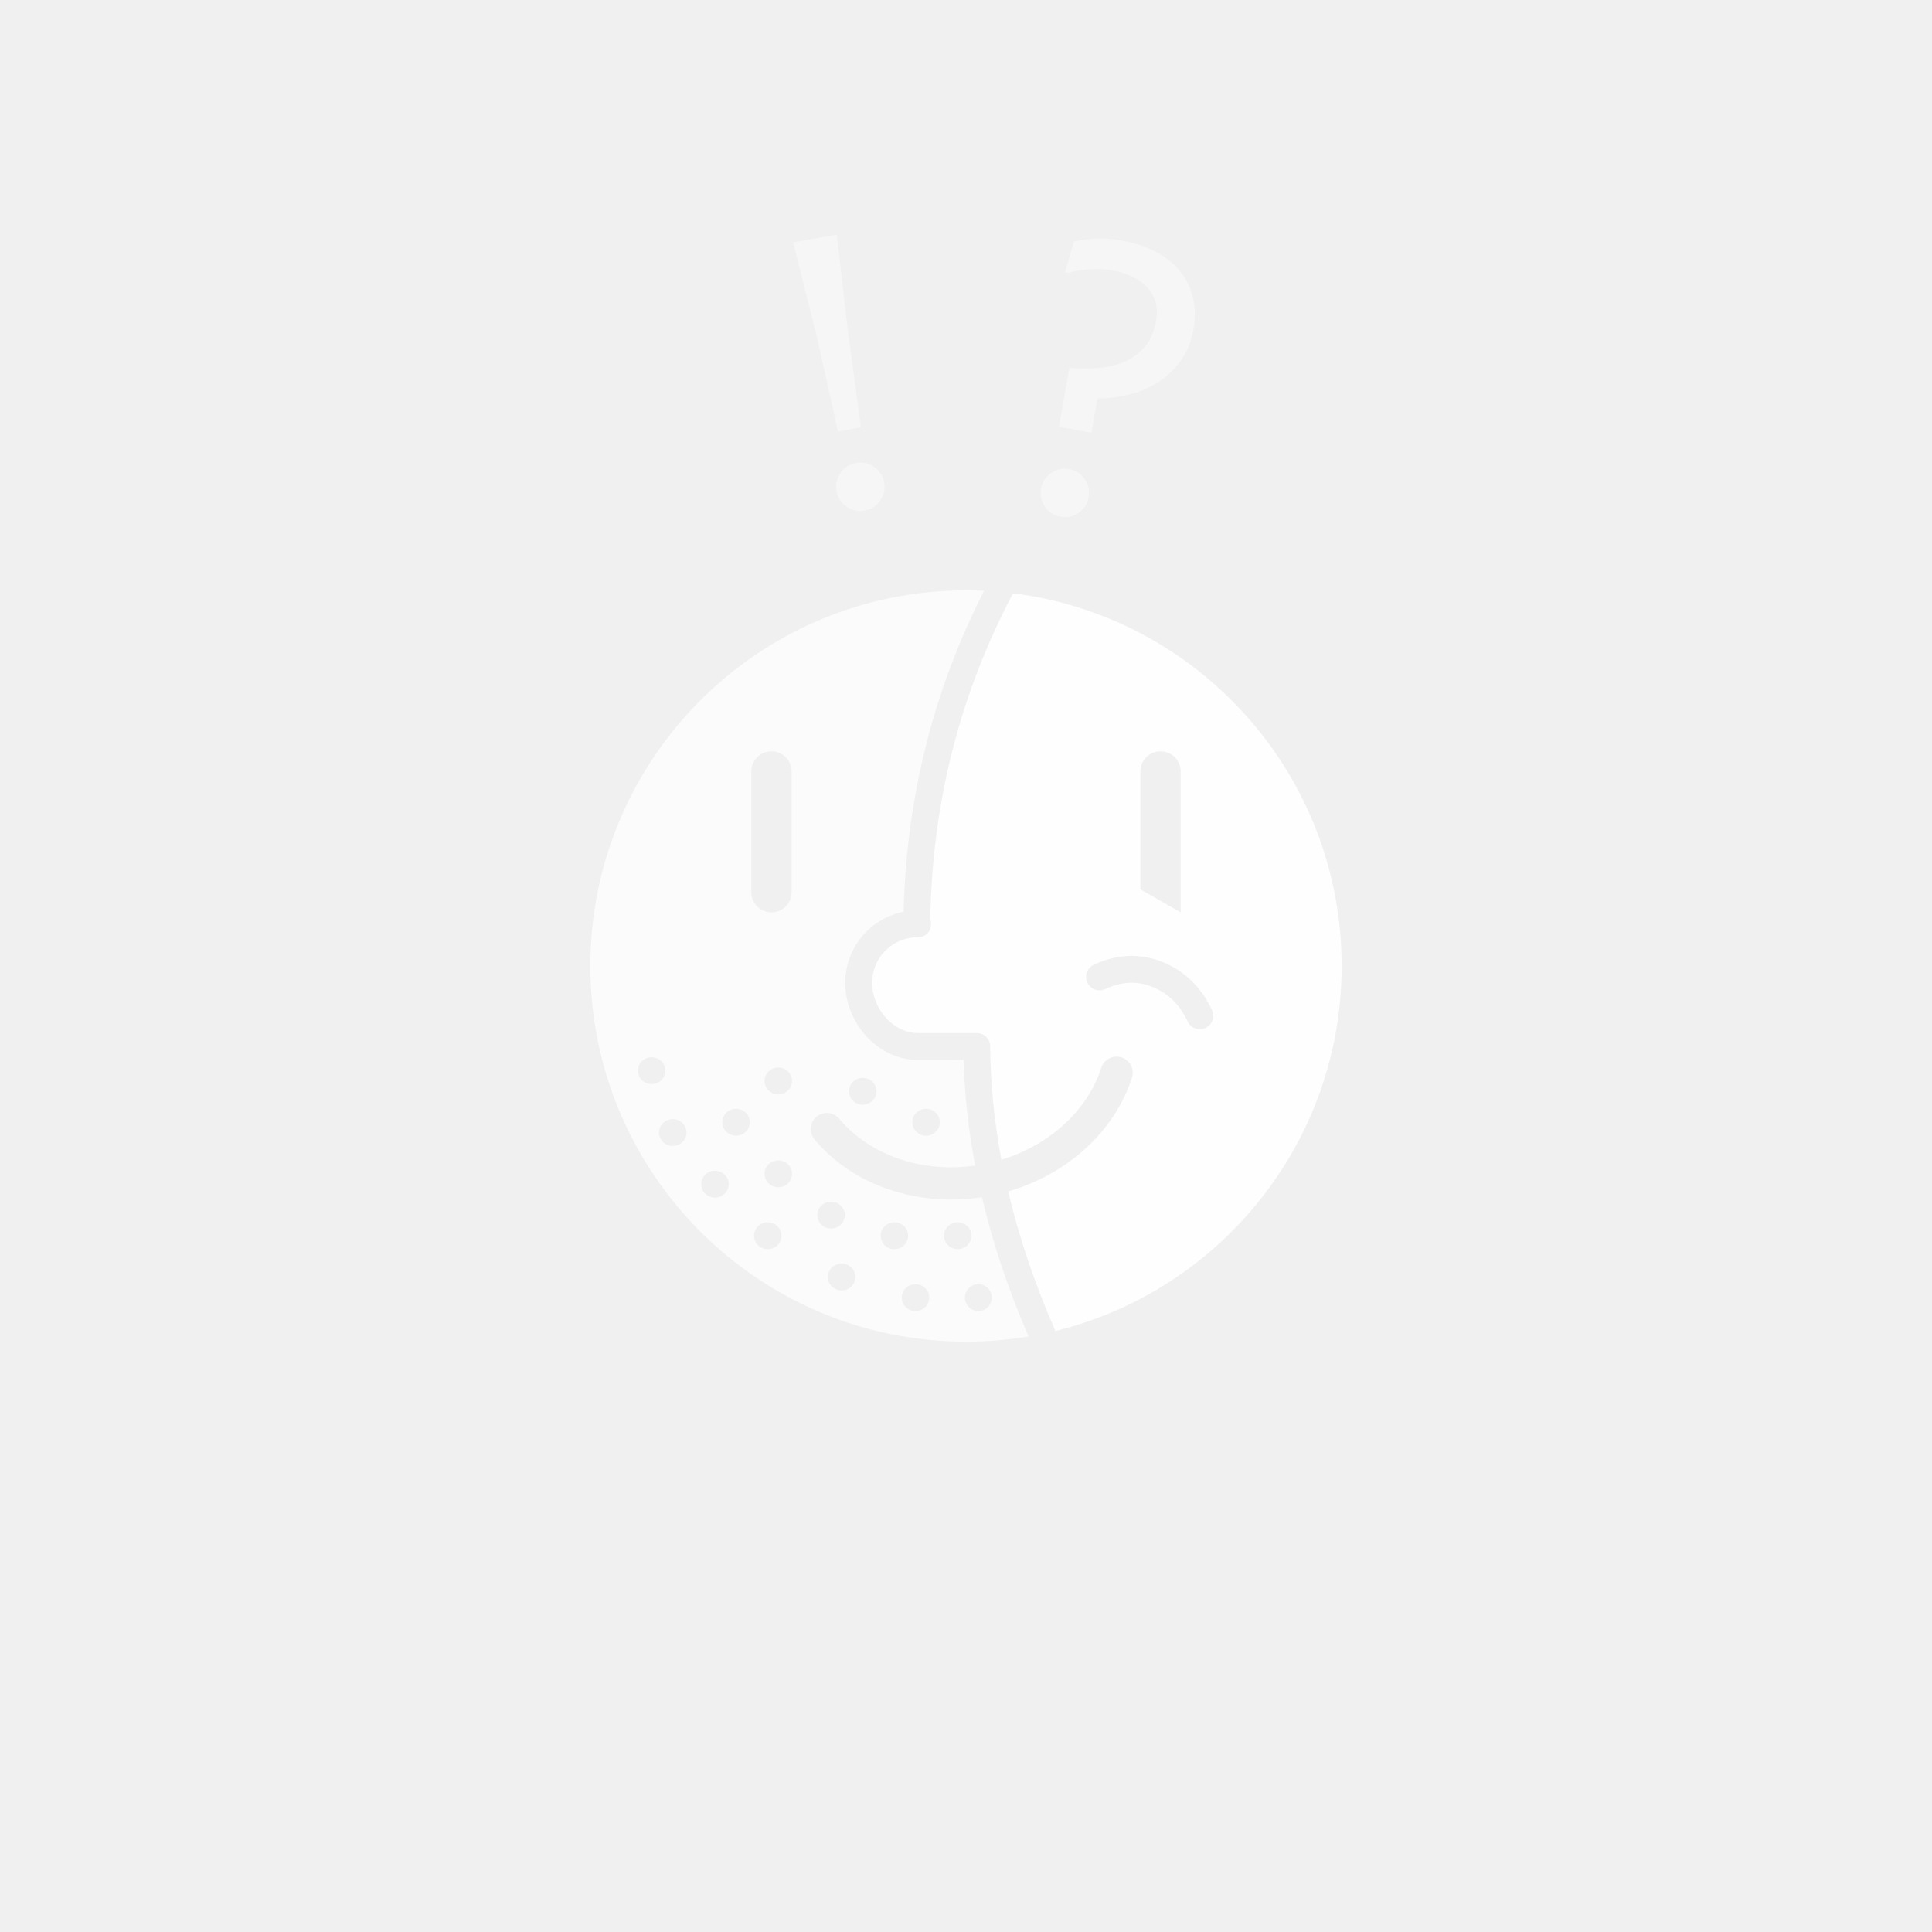
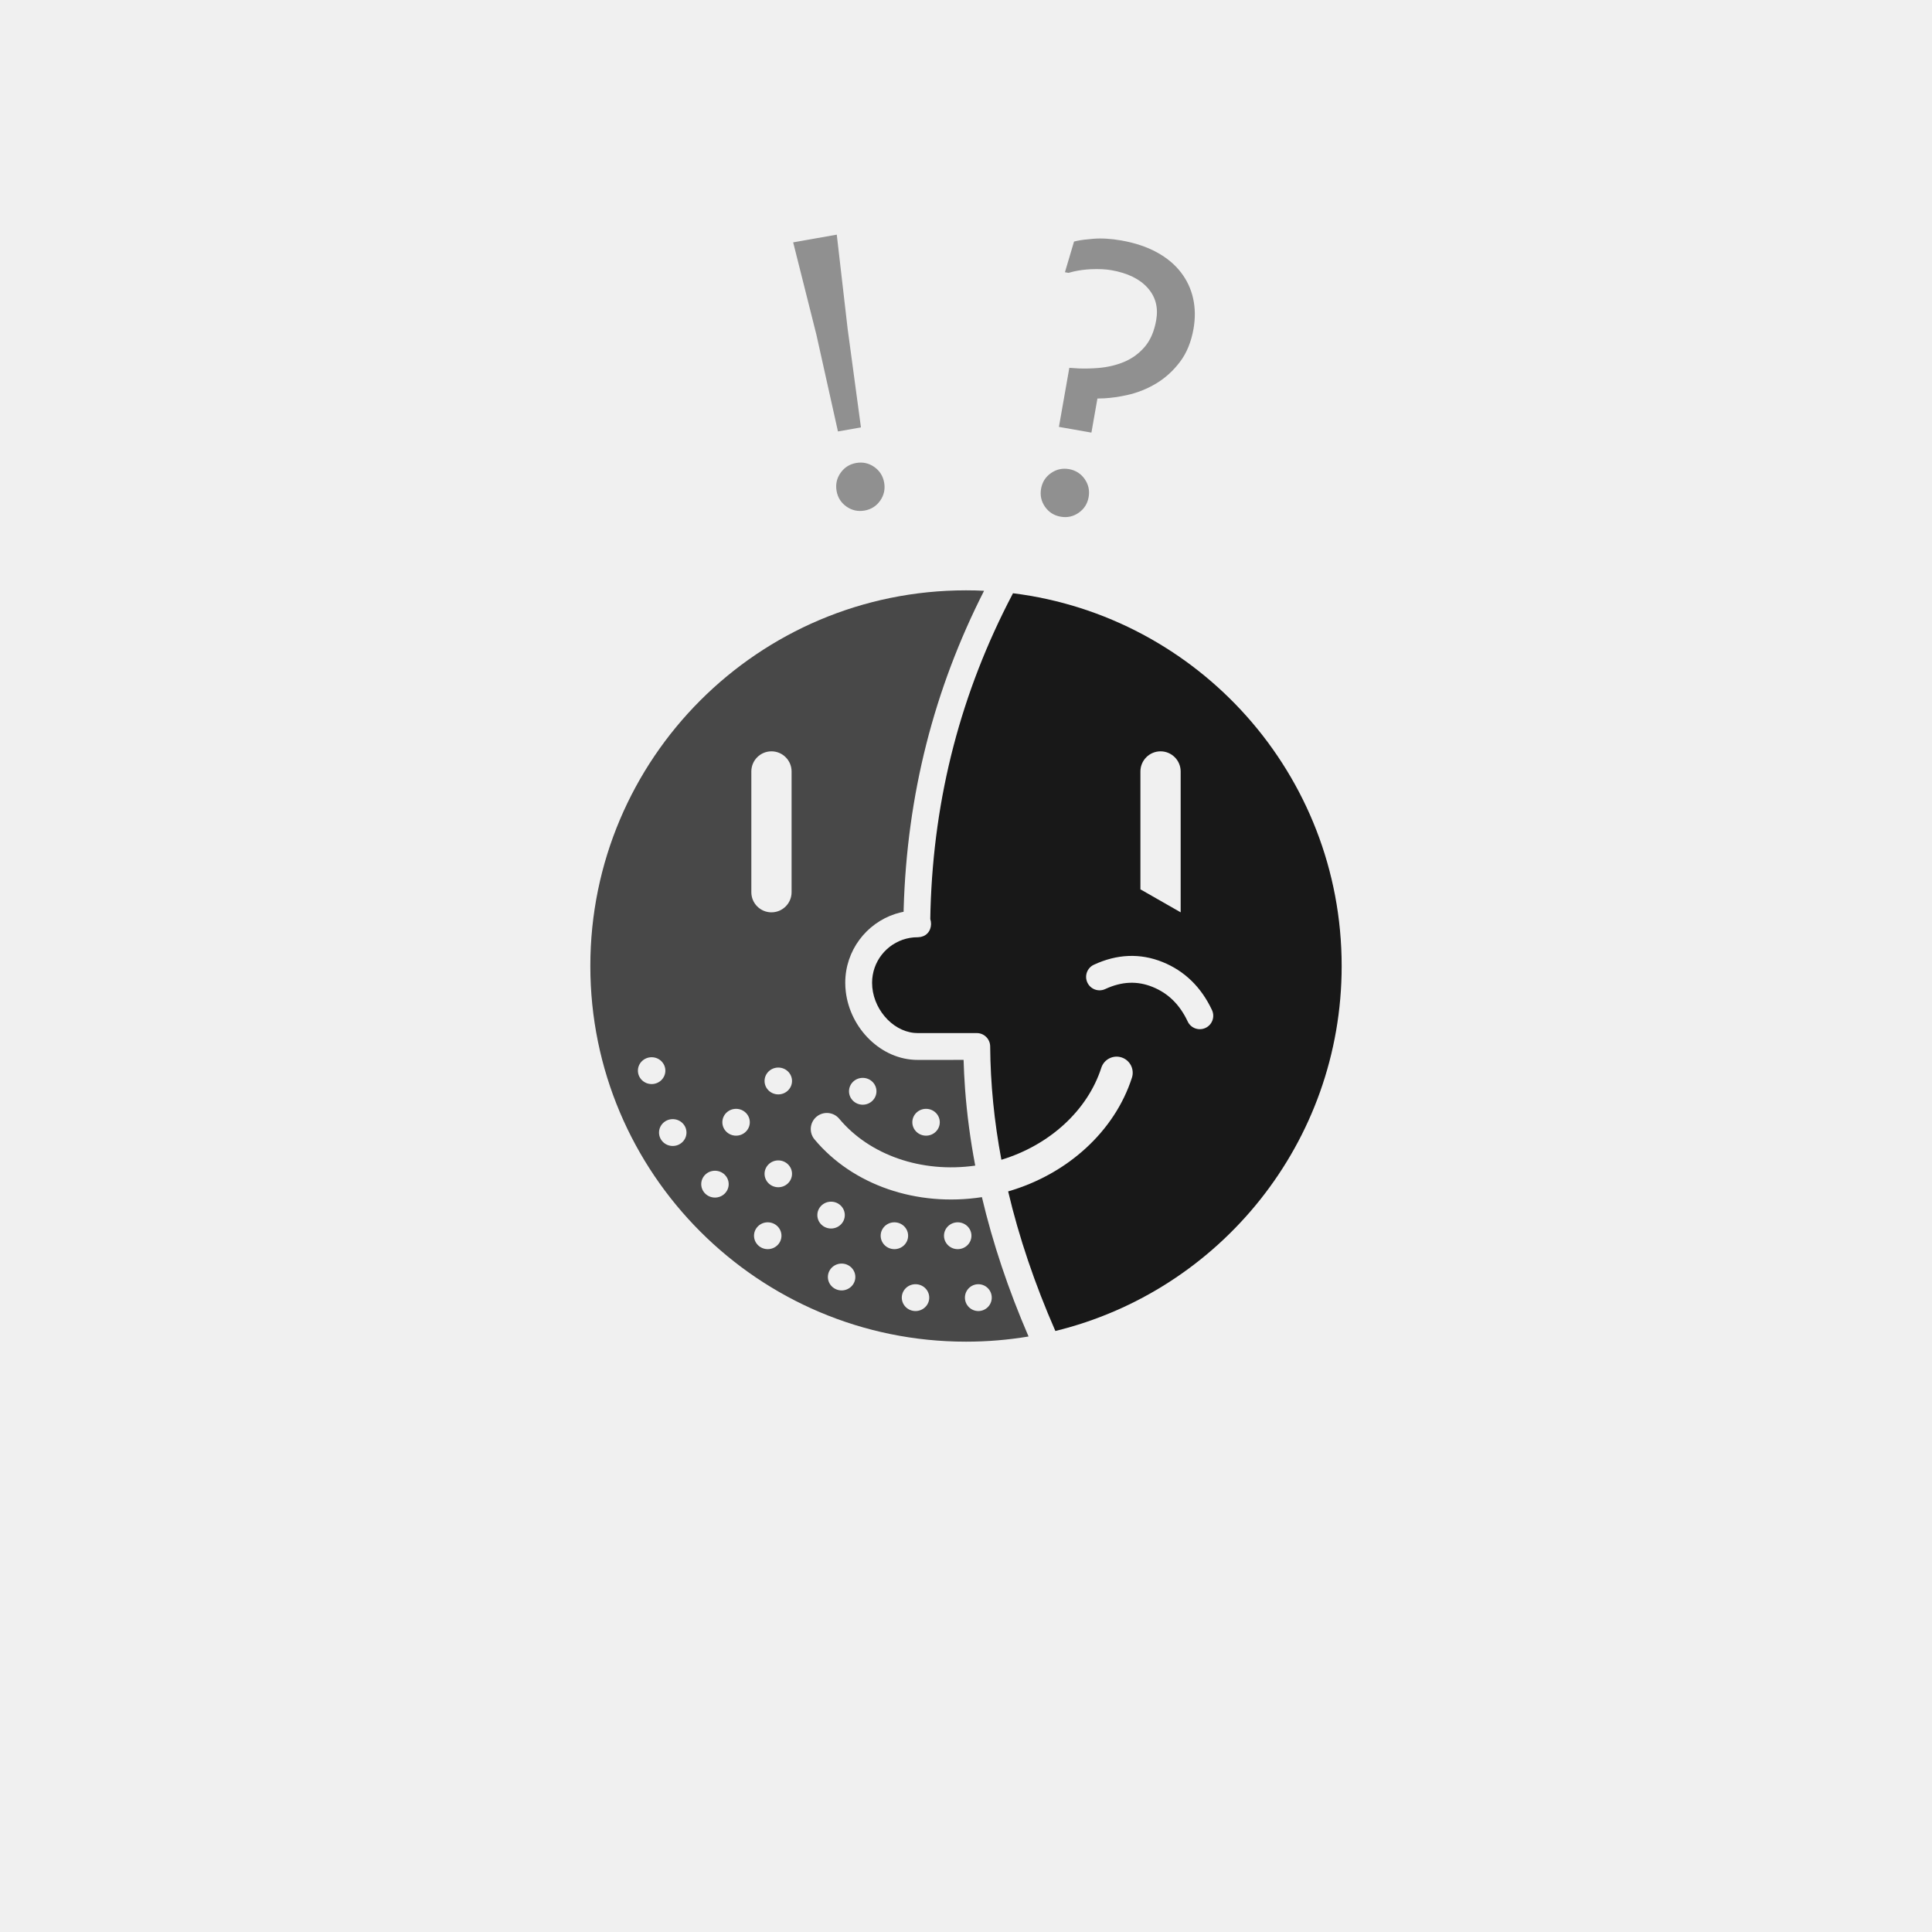
- <svg xmlns="http://www.w3.org/2000/svg" width="72px" height="72px" viewBox="0 0 72 72" version="1.1">
+ <svg xmlns="http://www.w3.org/2000/svg" id="avatar" class="avatar-dark" width="72px" height="72px" viewBox="0 0 72 72" version="1.1">
  <g id="avatar.404.dark" stroke="none" stroke-width="1" fill="none" fill-rule="evenodd">
-     <path d="M36,22 C36.226,22 36.451,22.005 36.673,22.017 C34.803,25.697 33.801,29.629 33.677,33.868 L33.677,33.868 L33.675,33.979 L33.535,34.01 L33.37,34.057 C32.285,34.407 31.5,35.424 31.5,36.624 L31.5,36.624 L31.505,36.792 L31.52,36.957 C31.683,38.331 32.836,39.5 34.2,39.5 L34.2,39.5 L35.91,39.499 L35.931,40.03 L35.965,40.581 C36.035,41.526 36.161,42.478 36.344,43.439 C34.336,43.724 32.402,43.042 31.276,41.693 C31.063,41.438 30.685,41.404 30.43,41.616 C30.176,41.829 30.142,42.207 30.354,42.461 C31.77,44.159 34.157,44.987 36.593,44.614 C36.996,46.324 37.575,48.054 38.331,49.807 C37.573,49.934 36.794,50 36,50 C28.268,50 22,43.732 22,36 C22,28.268 28.268,22 36,22 Z M34.118,47.859 C33.836,47.859 33.607,48.083 33.607,48.359 C33.607,48.635 33.836,48.859 34.118,48.859 C34.401,48.859 34.63,48.635 34.63,48.359 C34.63,48.083 34.401,47.859 34.118,47.859 Z M36.46,47.859 C36.184,47.859 35.96,48.083 35.96,48.359 C35.96,48.635 36.184,48.859 36.46,48.859 C36.736,48.859 36.96,48.635 36.96,48.359 C36.96,48.083 36.736,47.859 36.46,47.859 Z M31.365,47.09 C31.082,47.09 30.853,47.314 30.853,47.59 C30.853,47.866 31.082,48.09 31.365,48.09 C31.647,48.09 31.876,47.866 31.876,47.59 C31.876,47.314 31.647,47.09 31.365,47.09 Z M28.611,45.552 C28.329,45.552 28.1,45.776 28.1,46.052 C28.1,46.328 28.329,46.552 28.611,46.552 C28.894,46.552 29.123,46.328 29.123,46.052 C29.123,45.776 28.894,45.552 28.611,45.552 Z M35.691,45.552 C35.409,45.552 35.18,45.776 35.18,46.052 C35.18,46.328 35.409,46.552 35.691,46.552 C35.974,46.552 36.203,46.328 36.203,46.052 C36.203,45.776 35.974,45.552 35.691,45.552 Z M33.331,45.552 C33.049,45.552 32.82,45.776 32.82,46.052 C32.82,46.328 33.049,46.552 33.331,46.552 C33.614,46.552 33.843,46.328 33.843,46.052 C33.843,45.776 33.614,45.552 33.331,45.552 Z M30.971,44.783 C30.689,44.783 30.46,45.007 30.46,45.283 C30.46,45.559 30.689,45.783 30.971,45.783 C31.254,45.783 31.483,45.559 31.483,45.283 C31.483,45.007 31.254,44.783 30.971,44.783 Z M26.645,43.63 C26.362,43.63 26.133,43.853 26.133,44.13 C26.133,44.406 26.362,44.63 26.645,44.63 C26.927,44.63 27.156,44.406 27.156,44.13 C27.156,43.853 26.927,43.63 26.645,43.63 Z M29.005,43.245 C28.722,43.245 28.493,43.469 28.493,43.745 C28.493,44.021 28.722,44.245 29.005,44.245 C29.287,44.245 29.516,44.021 29.516,43.745 C29.516,43.469 29.287,43.245 29.005,43.245 Z M25.071,41.707 C24.789,41.707 24.56,41.931 24.56,42.207 C24.56,42.483 24.789,42.707 25.071,42.707 C25.354,42.707 25.583,42.483 25.583,42.207 C25.583,41.931 25.354,41.707 25.071,41.707 Z M27.431,41.323 C27.149,41.323 26.92,41.546 26.92,41.823 C26.92,42.099 27.149,42.323 27.431,42.323 C27.714,42.323 27.943,42.099 27.943,41.823 C27.943,41.546 27.714,41.323 27.431,41.323 Z M34.511,41.323 C34.229,41.323 34,41.546 34,41.823 C34,42.099 34.229,42.323 34.511,42.323 C34.794,42.323 35.023,42.099 35.023,41.823 C35.023,41.546 34.794,41.323 34.511,41.323 Z M32.151,40.169 C31.869,40.169 31.64,40.393 31.64,40.669 C31.64,40.945 31.869,41.169 32.151,41.169 C32.434,41.169 32.663,40.945 32.663,40.669 C32.663,40.393 32.434,40.169 32.151,40.169 Z M29.005,39.785 C28.722,39.785 28.493,40.008 28.493,40.285 C28.493,40.561 28.722,40.785 29.005,40.785 C29.287,40.785 29.516,40.561 29.516,40.285 C29.516,40.008 29.287,39.785 29.005,39.785 Z M24.285,39.4 C24.002,39.4 23.773,39.624 23.773,39.9 C23.773,40.176 24.002,40.4 24.285,40.4 C24.567,40.4 24.796,40.176 24.796,39.9 C24.796,39.624 24.567,39.4 24.285,39.4 Z M28.75,28 C28.336,28 28,28.336 28,28.75 L28,28.75 L28,33.25 C28,33.664 28.336,34 28.75,34 C29.164,34 29.5,33.664 29.5,33.25 L29.5,33.25 L29.5,28.75 C29.5,28.336 29.164,28 28.75,28 Z" id="Combined-Shape" fill="#FFFFFF" fill-rule="nonzero" opacity="0.7" />
-     <path d="M37.752,22.109 C44.657,22.97 50,28.861 50,36 C50,42.584 45.455,48.107 39.33,49.602 C38.56,47.842 37.973,46.107 37.571,44.4 C39.793,43.756 41.543,42.152 42.184,40.162 C42.285,39.847 42.112,39.509 41.797,39.407 C41.481,39.305 41.143,39.479 41.042,39.794 C40.535,41.369 39.13,42.671 37.319,43.221 C37.051,41.794 36.911,40.386 36.901,38.996 C36.899,38.721 36.675,38.499 36.401,38.5 L36.401,38.5 L34.2,38.5 L34.066,38.493 C33.226,38.41 32.5,37.557 32.5,36.624 L32.5,36.624 L32.506,36.478 L32.525,36.335 C32.654,35.583 33.28,35 34.053,34.934 L34.053,34.934 L34.215,34.928 L34.318,34.916 L34.409,34.888 C34.663,34.783 34.749,34.492 34.669,34.249 L34.669,34.249 L34.677,33.882 C34.802,29.676 35.821,25.792 37.727,22.156 L37.727,22.156 Z M43.323,35.851 C42.49,35.516 41.627,35.552 40.765,35.953 C40.515,36.069 40.406,36.367 40.523,36.617 C40.639,36.867 40.936,36.976 41.187,36.86 C41.803,36.574 42.379,36.549 42.95,36.779 C43.532,37.013 43.964,37.435 44.262,38.068 C44.379,38.318 44.677,38.425 44.927,38.307 C45.177,38.19 45.284,37.892 45.167,37.642 C44.764,36.786 44.145,36.182 43.323,35.851 Z M43.25,28 C42.836,28 42.5,28.336 42.5,28.75 L42.5,28.75 L42.5,33.143 L44,34 L44,28.75 C44,28.336 43.664,28 43.25,28 Z" id="Combined-Shape" fill="#FFFFFF" fill-rule="nonzero" opacity="0.9" />
-     <path d="M39.84,17.483 C40.086,17.527 40.281,17.65 40.423,17.853 C40.564,18.055 40.614,18.28 40.57,18.526 C40.527,18.772 40.404,18.966 40.201,19.108 C39.998,19.25 39.774,19.299 39.528,19.256 C39.282,19.213 39.087,19.089 38.945,18.887 C38.804,18.684 38.754,18.46 38.798,18.213 C38.841,17.967 38.964,17.773 39.167,17.631 C39.37,17.489 39.594,17.44 39.84,17.483 Z M31.907,17.254 C32.153,17.211 32.378,17.26 32.581,17.402 C32.783,17.544 32.906,17.738 32.95,17.984 C32.993,18.23 32.944,18.455 32.802,18.658 C32.66,18.86 32.466,18.983 32.22,19.027 C31.974,19.07 31.749,19.021 31.546,18.879 C31.344,18.737 31.221,18.543 31.177,18.297 C31.134,18.05 31.183,17.826 31.325,17.623 C31.467,17.421 31.661,17.297 31.907,17.254 Z M41.785,8.961 C42.297,9.052 42.738,9.198 43.108,9.401 C43.479,9.603 43.778,9.851 44.005,10.145 C44.233,10.439 44.386,10.766 44.465,11.125 C44.544,11.484 44.548,11.86 44.479,12.254 C44.392,12.747 44.223,13.159 43.971,13.49 C43.72,13.821 43.424,14.089 43.084,14.293 C42.743,14.497 42.38,14.641 41.994,14.725 C41.705,14.789 41.427,14.828 41.161,14.844 L40.898,14.852 L40.674,16.122 L39.463,15.909 L39.851,13.708 L40.21,13.731 C40.449,13.739 40.687,13.733 40.924,13.714 C41.279,13.685 41.605,13.608 41.901,13.483 C42.198,13.357 42.451,13.171 42.662,12.924 C42.873,12.677 43.015,12.347 43.088,11.933 C43.172,11.46 43.065,11.058 42.768,10.727 C42.471,10.395 42.022,10.176 41.422,10.07 C41.205,10.032 40.948,10.02 40.651,10.033 C40.429,10.044 40.217,10.072 40.017,10.117 L39.82,10.169 L39.687,10.145 L40.026,9.002 L40.131,8.977 C40.284,8.945 40.486,8.919 40.737,8.899 C41.051,8.873 41.401,8.894 41.785,8.961 Z M31.184,8.745 L31.589,12.253 L32.085,15.928 L31.228,16.079 L30.425,12.474 L29.559,9.032 L31.184,8.745 Z" id="Combined-Shape" fill="#FFFFFF" opacity="0.4" />
+     <path d="M36,22 C36.226,22 36.451,22.005 36.673,22.017 C34.803,25.697 33.801,29.629 33.677,33.868 L33.677,33.868 L33.675,33.979 L33.535,34.01 L33.37,34.057 C32.285,34.407 31.5,35.424 31.5,36.624 L31.5,36.624 L31.505,36.792 L31.52,36.957 C31.683,38.331 32.836,39.5 34.2,39.5 L34.2,39.5 L35.91,39.499 L35.931,40.03 L35.965,40.581 C36.035,41.526 36.161,42.478 36.344,43.439 C34.336,43.724 32.402,43.042 31.276,41.693 C31.063,41.438 30.685,41.404 30.43,41.616 C30.176,41.829 30.142,42.207 30.354,42.461 C31.77,44.159 34.157,44.987 36.593,44.614 C36.996,46.324 37.575,48.054 38.331,49.807 C37.573,49.934 36.794,50 36,50 C28.268,50 22,43.732 22,36 C22,28.268 28.268,22 36,22 Z M34.118,47.859 C33.836,47.859 33.607,48.083 33.607,48.359 C33.607,48.635 33.836,48.859 34.118,48.859 C34.401,48.859 34.63,48.635 34.63,48.359 C34.63,48.083 34.401,47.859 34.118,47.859 Z M36.46,47.859 C36.184,47.859 35.96,48.083 35.96,48.359 C35.96,48.635 36.184,48.859 36.46,48.859 C36.736,48.859 36.96,48.635 36.96,48.359 C36.96,48.083 36.736,47.859 36.46,47.859 Z M31.365,47.09 C31.082,47.09 30.853,47.314 30.853,47.59 C30.853,47.866 31.082,48.09 31.365,48.09 C31.647,48.09 31.876,47.866 31.876,47.59 C31.876,47.314 31.647,47.09 31.365,47.09 Z M28.611,45.552 C28.329,45.552 28.1,45.776 28.1,46.052 C28.1,46.328 28.329,46.552 28.611,46.552 C28.894,46.552 29.123,46.328 29.123,46.052 C29.123,45.776 28.894,45.552 28.611,45.552 Z M35.691,45.552 C35.409,45.552 35.18,45.776 35.18,46.052 C35.18,46.328 35.409,46.552 35.691,46.552 C35.974,46.552 36.203,46.328 36.203,46.052 C36.203,45.776 35.974,45.552 35.691,45.552 Z M33.331,45.552 C33.049,45.552 32.82,45.776 32.82,46.052 C32.82,46.328 33.049,46.552 33.331,46.552 C33.614,46.552 33.843,46.328 33.843,46.052 C33.843,45.776 33.614,45.552 33.331,45.552 Z M30.971,44.783 C30.689,44.783 30.46,45.007 30.46,45.283 C30.46,45.559 30.689,45.783 30.971,45.783 C31.254,45.783 31.483,45.559 31.483,45.283 C31.483,45.007 31.254,44.783 30.971,44.783 Z M26.645,43.63 C26.362,43.63 26.133,43.853 26.133,44.13 C26.133,44.406 26.362,44.63 26.645,44.63 C26.927,44.63 27.156,44.406 27.156,44.13 C27.156,43.853 26.927,43.63 26.645,43.63 Z M29.005,43.245 C28.722,43.245 28.493,43.469 28.493,43.745 C28.493,44.021 28.722,44.245 29.005,44.245 C29.287,44.245 29.516,44.021 29.516,43.745 C29.516,43.469 29.287,43.245 29.005,43.245 Z M25.071,41.707 C24.789,41.707 24.56,41.931 24.56,42.207 C24.56,42.483 24.789,42.707 25.071,42.707 C25.354,42.707 25.583,42.483 25.583,42.207 C25.583,41.931 25.354,41.707 25.071,41.707 Z M27.431,41.323 C27.149,41.323 26.92,41.546 26.92,41.823 C26.92,42.099 27.149,42.323 27.431,42.323 C27.714,42.323 27.943,42.099 27.943,41.823 C27.943,41.546 27.714,41.323 27.431,41.323 Z M34.511,41.323 C34.229,41.323 34,41.546 34,41.823 C34,42.099 34.229,42.323 34.511,42.323 C34.794,42.323 35.023,42.099 35.023,41.823 C35.023,41.546 34.794,41.323 34.511,41.323 Z M32.151,40.169 C31.869,40.169 31.64,40.393 31.64,40.669 C31.64,40.945 31.869,41.169 32.151,41.169 C32.434,41.169 32.663,40.945 32.663,40.669 C32.663,40.393 32.434,40.169 32.151,40.169 Z M29.005,39.785 C28.722,39.785 28.493,40.008 28.493,40.285 C28.493,40.561 28.722,40.785 29.005,40.785 C29.287,40.785 29.516,40.561 29.516,40.285 C29.516,40.008 29.287,39.785 29.005,39.785 Z M24.285,39.4 C24.002,39.4 23.773,39.624 23.773,39.9 C23.773,40.176 24.002,40.4 24.285,40.4 C24.567,40.4 24.796,40.176 24.796,39.9 C24.796,39.624 24.567,39.4 24.285,39.4 Z M28.75,28 C28.336,28 28,28.336 28,28.75 L28,28.75 L28,33.25 C28,33.664 28.336,34 28.75,34 C29.164,34 29.5,33.664 29.5,33.25 L29.5,33.25 L29.5,28.75 C29.5,28.336 29.164,28 28.75,28 Z" id="Combined-Shape" fill="#000000" fill-rule="nonzero" opacity="0.7" />
+     <path d="M37.752,22.109 C44.657,22.97 50,28.861 50,36 C50,42.584 45.455,48.107 39.33,49.602 C38.56,47.842 37.973,46.107 37.571,44.4 C39.793,43.756 41.543,42.152 42.184,40.162 C42.285,39.847 42.112,39.509 41.797,39.407 C41.481,39.305 41.143,39.479 41.042,39.794 C40.535,41.369 39.13,42.671 37.319,43.221 C37.051,41.794 36.911,40.386 36.901,38.996 C36.899,38.721 36.675,38.499 36.401,38.5 L36.401,38.5 L34.2,38.5 L34.066,38.493 C33.226,38.41 32.5,37.557 32.5,36.624 L32.5,36.624 L32.506,36.478 L32.525,36.335 C32.654,35.583 33.28,35 34.053,34.934 L34.053,34.934 L34.215,34.928 L34.318,34.916 L34.409,34.888 C34.663,34.783 34.749,34.492 34.669,34.249 L34.669,34.249 L34.677,33.882 C34.802,29.676 35.821,25.792 37.727,22.156 L37.727,22.156 Z M43.323,35.851 C42.49,35.516 41.627,35.552 40.765,35.953 C40.515,36.069 40.406,36.367 40.523,36.617 C40.639,36.867 40.936,36.976 41.187,36.86 C41.803,36.574 42.379,36.549 42.95,36.779 C43.532,37.013 43.964,37.435 44.262,38.068 C44.379,38.318 44.677,38.425 44.927,38.307 C45.177,38.19 45.284,37.892 45.167,37.642 C44.764,36.786 44.145,36.182 43.323,35.851 Z M43.25,28 C42.836,28 42.5,28.336 42.5,28.75 L42.5,28.75 L42.5,33.143 L44,34 L44,28.75 C44,28.336 43.664,28 43.25,28 Z" id="Combined-Shape" fill="#000000" fill-rule="nonzero" opacity="0.9" />
+     <path d="M39.84,17.483 C40.086,17.527 40.281,17.65 40.423,17.853 C40.564,18.055 40.614,18.28 40.57,18.526 C40.527,18.772 40.404,18.966 40.201,19.108 C39.998,19.25 39.774,19.299 39.528,19.256 C39.282,19.213 39.087,19.089 38.945,18.887 C38.804,18.684 38.754,18.46 38.798,18.213 C38.841,17.967 38.964,17.773 39.167,17.631 C39.37,17.489 39.594,17.44 39.84,17.483 Z M31.907,17.254 C32.153,17.211 32.378,17.26 32.581,17.402 C32.783,17.544 32.906,17.738 32.95,17.984 C32.993,18.23 32.944,18.455 32.802,18.658 C32.66,18.86 32.466,18.983 32.22,19.027 C31.974,19.07 31.749,19.021 31.546,18.879 C31.344,18.737 31.221,18.543 31.177,18.297 C31.134,18.05 31.183,17.826 31.325,17.623 C31.467,17.421 31.661,17.297 31.907,17.254 Z M41.785,8.961 C42.297,9.052 42.738,9.198 43.108,9.401 C43.479,9.603 43.778,9.851 44.005,10.145 C44.233,10.439 44.386,10.766 44.465,11.125 C44.544,11.484 44.548,11.86 44.479,12.254 C44.392,12.747 44.223,13.159 43.971,13.49 C43.72,13.821 43.424,14.089 43.084,14.293 C42.743,14.497 42.38,14.641 41.994,14.725 C41.705,14.789 41.427,14.828 41.161,14.844 L40.898,14.852 L40.674,16.122 L39.463,15.909 L39.851,13.708 L40.21,13.731 C40.449,13.739 40.687,13.733 40.924,13.714 C41.279,13.685 41.605,13.608 41.901,13.483 C42.198,13.357 42.451,13.171 42.662,12.924 C42.873,12.677 43.015,12.347 43.088,11.933 C43.172,11.46 43.065,11.058 42.768,10.727 C42.471,10.395 42.022,10.176 41.422,10.07 C41.205,10.032 40.948,10.02 40.651,10.033 C40.429,10.044 40.217,10.072 40.017,10.117 L39.82,10.169 L39.687,10.145 L40.026,9.002 L40.131,8.977 C40.284,8.945 40.486,8.919 40.737,8.899 C41.051,8.873 41.401,8.894 41.785,8.961 Z M31.184,8.745 L31.589,12.253 L32.085,15.928 L31.228,16.079 L30.425,12.474 L29.559,9.032 L31.184,8.745 Z" id="Combined-Shape" fill="#000000" opacity="0.4" />
  </g>
</svg>
